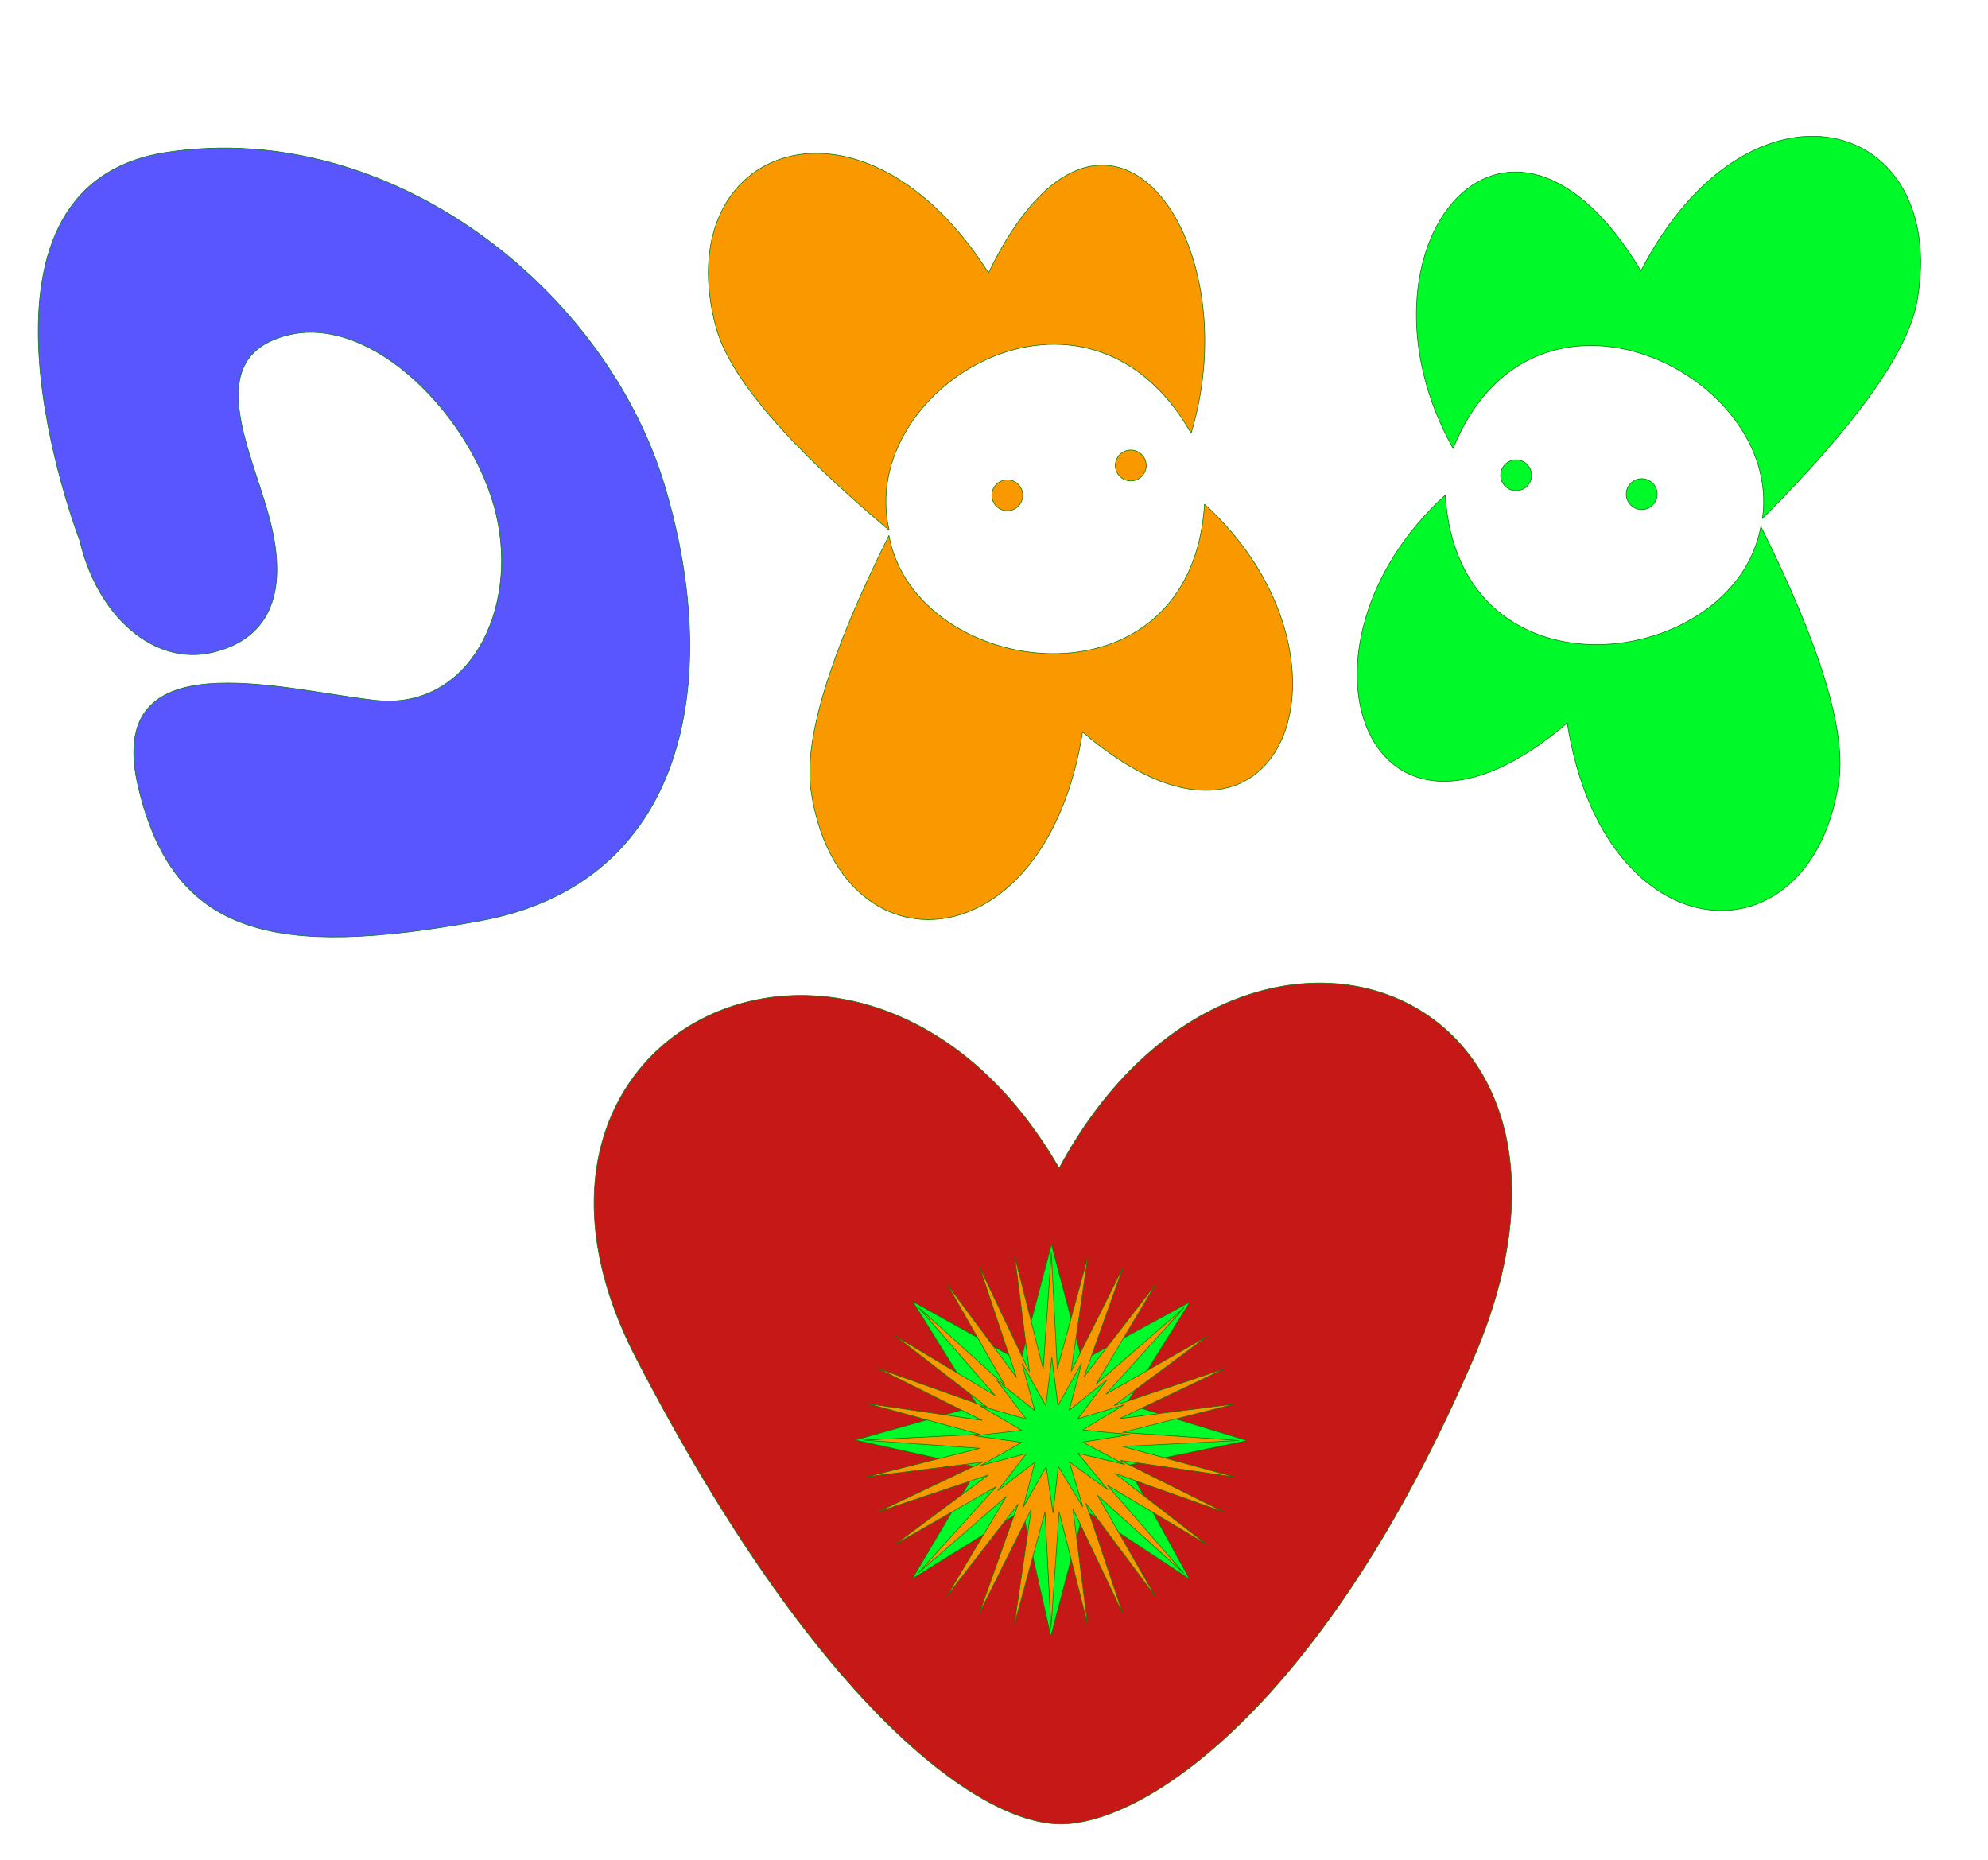
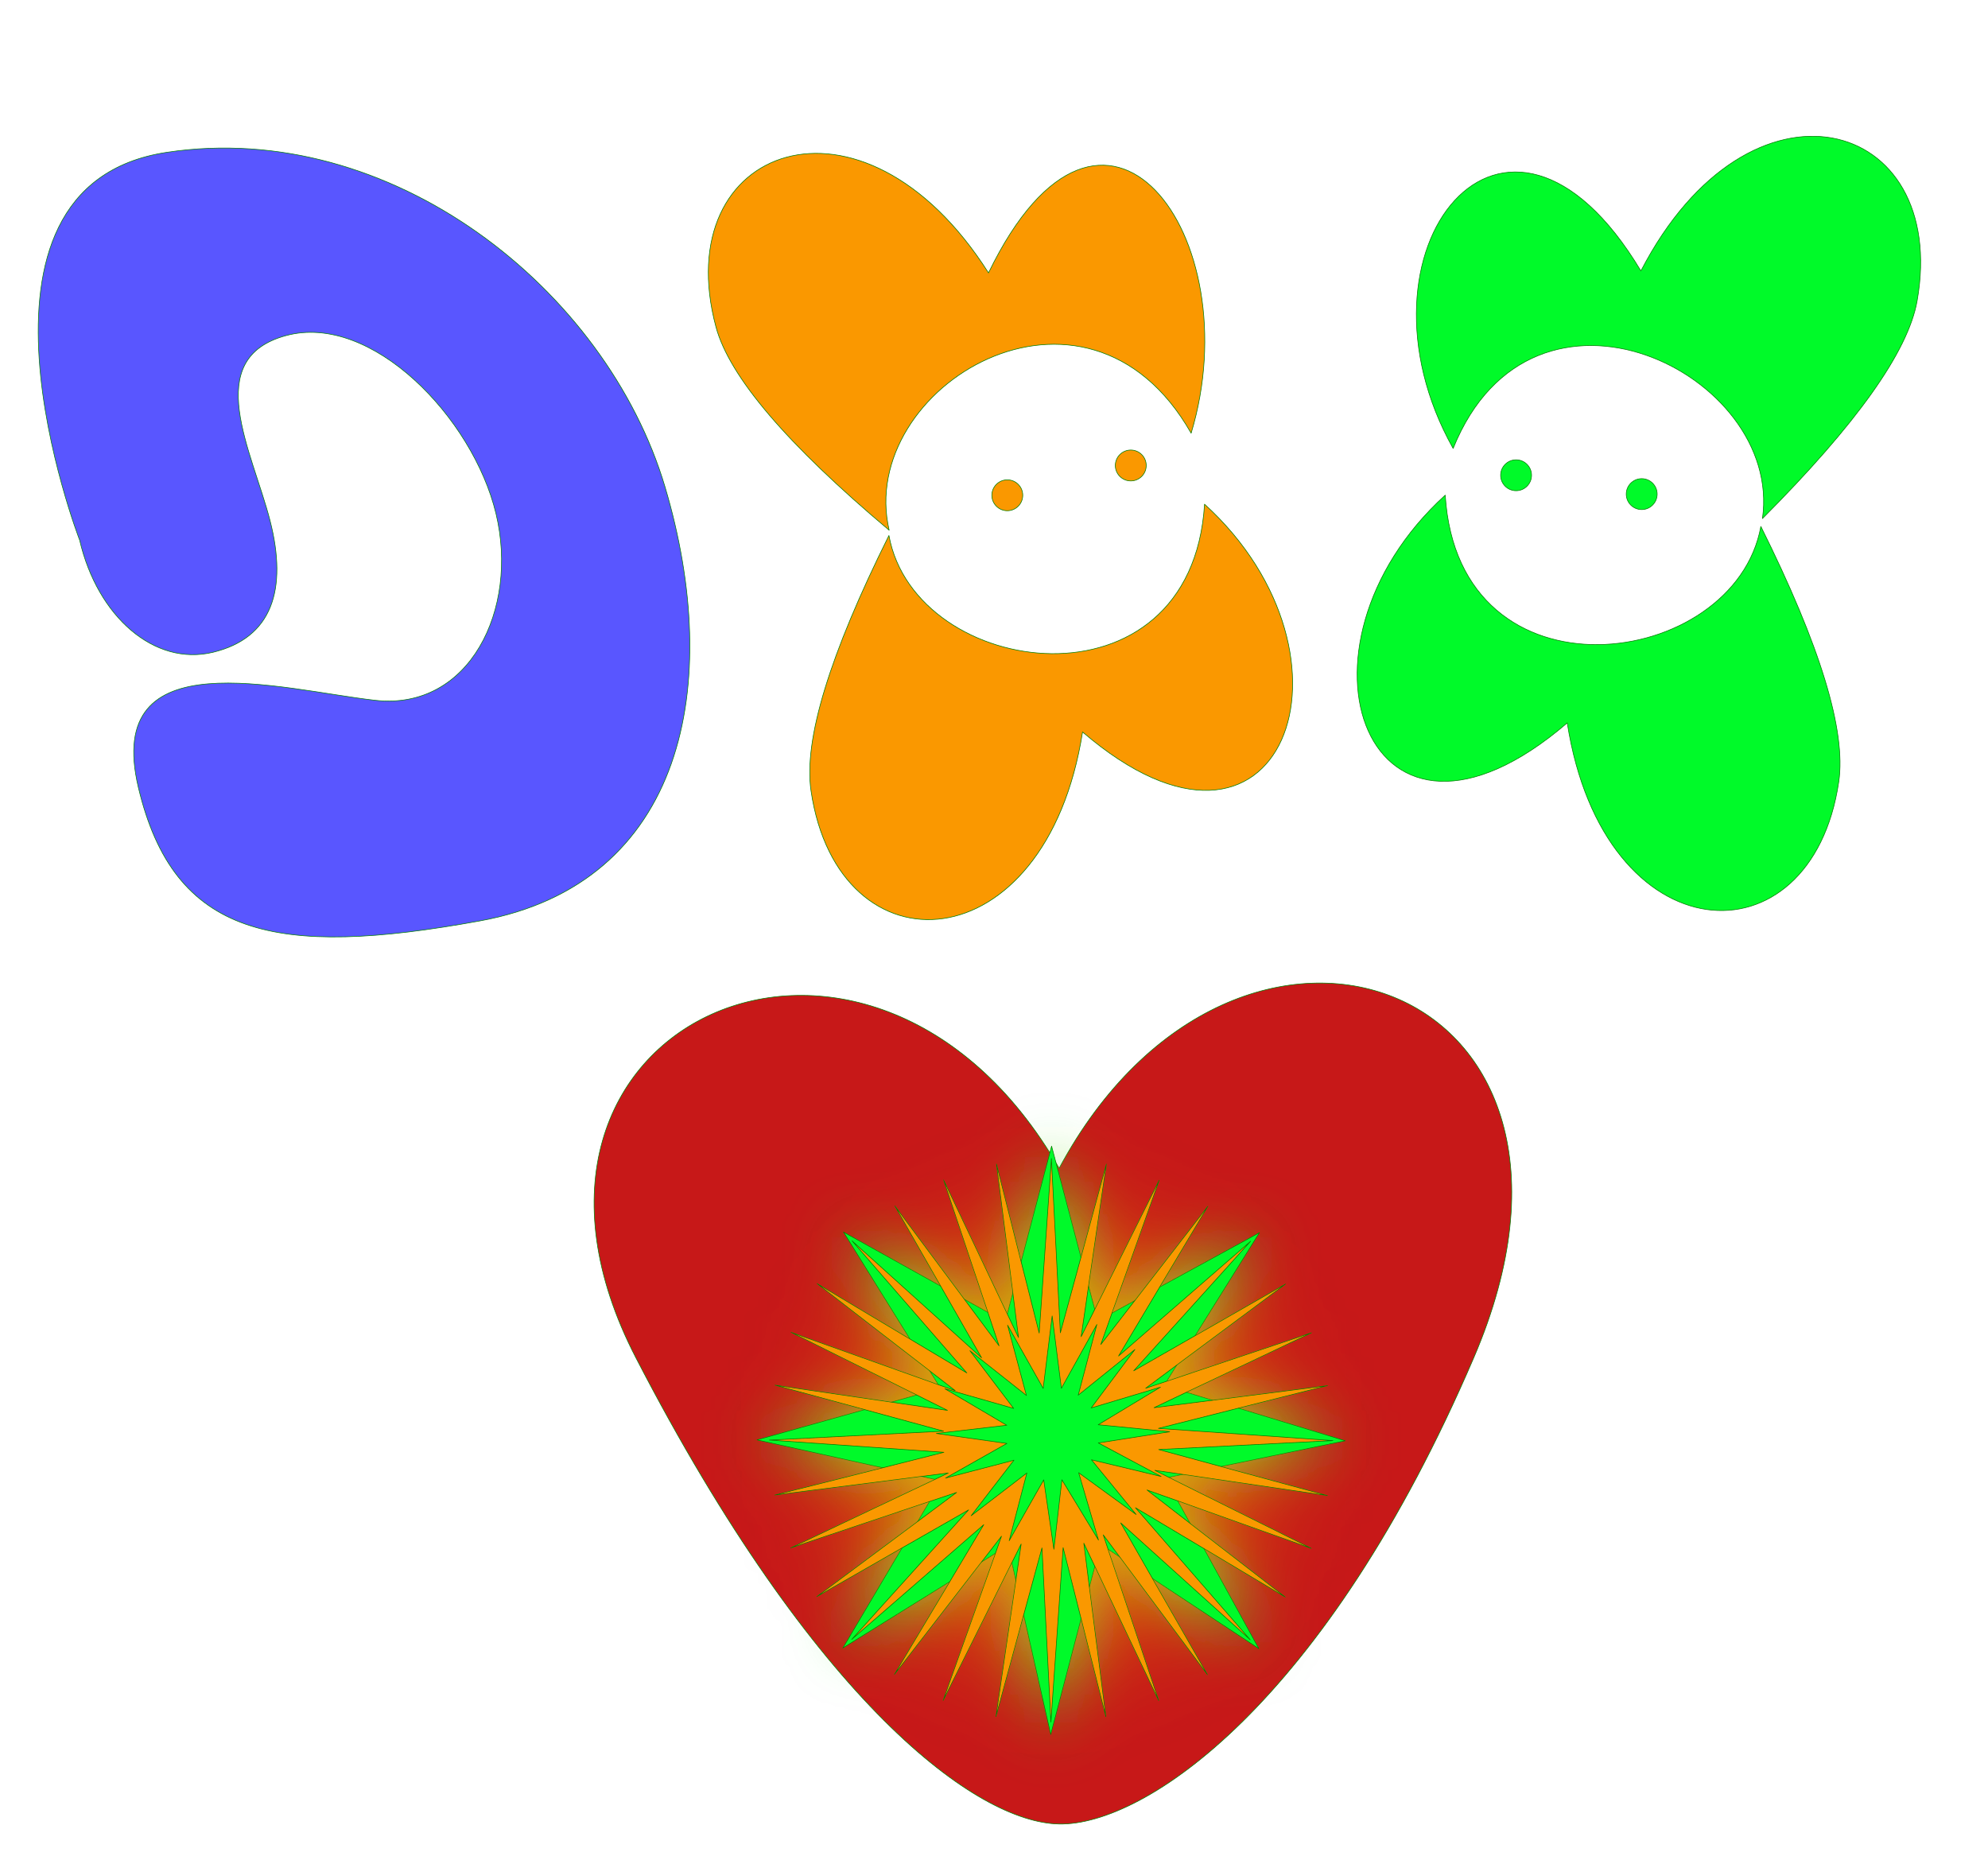
<svg xmlns="http://www.w3.org/2000/svg" width="100%" height="100%" version="1.1" style="stroke-linecap: round; stroke-linejoin: round; stroke-miterlimit: 20; " viewBox="-1864.323 -465.452 6432.756 6017.82">
-   <defs id="SvgjsDefs96449">
+   <defs id="SvgjsDefs38246">
    <locks id="locks">P-08-06a659:0,P-08-06a659:3</locks>
+     <filter id="SvgjsFilter38651" width="300%" height="300%" x="-100%" y="-100%">
+       <feColorMatrix id="SvgjsFeColorMatrix38652" type="matrix" values="1 0 0 0 0 0 1 0 0 0 0 0 1 0 0 0 0 0 1 0" result="SvgjsFeColorMatrix38652Out" in="SourceGraphic" />
+       <feGaussianBlur id="SvgjsFeGaussianBlur38653" stdDeviation="100 100" result="SvgjsFeGaussianBlur38653Out" in="SvgjsFeColorMatrix38652Out" />
+       <feBlend id="SvgjsFeBlend38654" in="SourceGraphic" in2="SvgjsFeGaussianBlur38653Out" mode="normal" result="SvgjsFeBlend38654Out" />
+     </filter>
  </defs>
  <path id="P-dd-6c5152" d="M2520.601 223.942C3045.994 -999.602 1753.957 -1459.469 1179.098 -389.643C565.727 -1454.777 -749.809 -857.466 -190.318 223.942C389.444 1344.534 912.239 1727.533 1179.098 1732.411C1456.482 1737.482 2039.921 1343.356 2520.601 223.942 " style="stroke: rgb(0, 126, 2); stroke-opacity: 1; stroke-width: 2px; fill: rgb(199, 24, 24); fill-opacity: 1;" transform="matrix(1,0,0,1,383.7537,3704.182)" />
-   <g id="G-34-5cc37a" transform="matrix(1,0,0,1,-188.2631,1262.889)">
-     <polygon id="P-ae-c7e194" points="-2534.509,-2143.677 -2186.039,-2333.575 -2391.529,-2004.283 -2001.017,-1884.995 -2388.994,-1804.615 -2187.381,-1436.97 -2528.388,-1661.635 -2635.961,-1251.948 -2728.056,-1659.099 -3083.985,-1438.312 -2871.035,-1798.493 -3269.008,-1886.892 -2873.571,-1998.161 -3082.644,-2334.916 -2734.177,-2141.141 -2634.064,-2519.938" style="stroke: rgb(0, 126, 2); stroke-opacity: 1; stroke-width: 2px; fill: rgb(0, 250, 41); fill-opacity: 1;" transform="matrix(1,0,0,1,4360.285,4818.159)" />
-     <polygon id="P-17-35c2d7" points="-1877.651,-1400.374 -1778.451,-1764.02 -1832.808,-1392.054 -1664.574,-1729.361 -1790.449,-1375.146 -1559.647,-1673.152 -1752.204,-1350.299 -1467.701,-1597.553 -1719.541,-1318.468 -1392.272,-1505.468 -1693.715,-1280.876 -1336.257,-1400.439 -1675.719,-1238.968 -1301.809,-1286.498 -1666.245,-1194.354 -1290.25,-1168.026 -1665.657,-1148.75 -1302.027,-1049.576 -1673.976,-1103.907 -1336.685,-935.7 -1690.885,-1061.549 -1392.895,-830.774 -1715.733,-1023.303 -1468.493,-738.828 -1747.564,-990.64 -1560.578,-663.399 -1785.156,-964.814 -1665.608,-607.383 -1827.063,-946.818 -1779.549,-572.937 -1871.677,-937.344 -1898.02,-561.377 -1917.281,-936.756 -2016.469,-573.153 -1962.124,-945.076 -2130.346,-607.811 -2004.483,-961.984 -2235.273,-664.02 -2042.728,-986.831 -2327.218,-739.62 -2075.391,-1018.663 -2402.647,-831.703 -2101.217,-1056.255 -2458.663,-936.735 -2119.213,-1098.162 -2493.112,-1050.674 -2128.687,-1142.776 -2504.67,-1169.147 -2129.275,-1188.38 -2492.893,-1287.596 -2120.955,-1233.223 -2458.234,-1401.473 -2104.047,-1275.582 -2402.025,-1506.4 -2079.2,-1313.827 -2326.426,-1598.345 -2047.369,-1346.49 -2234.342,-1673.774 -2009.776,-1372.316 -2129.313,-1729.79 -1967.869,-1390.312 -2015.371,-1764.238 -1923.255,-1399.786 -1896.9,-1775.797" style="stroke: rgb(0, 126, 2); stroke-opacity: 1; stroke-width: 2px; fill: rgb(250, 152, 0); fill-opacity: 1;" transform="matrix(1,0,0,1,3622.731,4100.805)" />
-     <polygon id="P-ec-bb970a" points="-2649.843,-2038.771 -2573.358,-2176.329 -2613.56,-2023.982 -2491.392,-2122.44 -2585.698,-1996.433 -2436.291,-2041.284 -2570.5,-1960.32 -2416.435,-1945.22 -2570.278,-1921.138 -2434.86,-1848.871 -2585.067,-1884.855 -2488.748,-1766.904 -2612.615,-1856.993 -2569.905,-1711.802 -2648.729,-1841.794 -2665.969,-1691.949 -2687.911,-1841.572 -2762.319,-1710.371 -2724.194,-1856.361 -2844.285,-1764.262 -2752.056,-1883.91 -2899.387,-1845.418 -2767.255,-1920.024 -2919.24,-1941.482 -2767.477,-1959.205 -2900.816,-2037.831 -2752.687,-1995.489 -2846.927,-2119.797 -2725.139,-2023.351 -2765.771,-2174.899 -2689.025,-2038.55 -2669.706,-2194.751" style="stroke: rgb(0, 126, 2); stroke-opacity: 1; stroke-width: 2px; fill: rgb(0, 250, 41); fill-opacity: 1;" transform="matrix(1,0,0,1,4397.13,4858.934)" />
+   <g id="G-34-5cc37a" transform="matrix(1,0,0,1,-1053.442,-207.5444)" filter="url(#SvgjsFilter38651)">
+     <polygon id="P-ae-c7e194" points="-2166.177,-1954.991 -1642.959,-2240.118 -1951.496,-1745.695 -1365.153,-1566.587 -1947.689,-1445.898 -1644.973,-893.89 -2156.986,-1231.218 -2318.505,-616.084 -2456.782,-1227.411 -2991.202,-895.904 -2671.462,-1436.707 -3269.008,-1569.435 -2675.269,-1736.504 -2989.188,-2242.132 -2465.973,-1951.184 -2315.656,-2519.938" style="stroke: rgb(0, 126, 2); stroke-opacity: 1; stroke-width: 2px; fill: rgb(0, 250, 41); fill-opacity: 1;" transform="matrix(1,0,0,1,4907.532,5970.66)" />
+     <polygon id="P-17-35c2d7" points="-1563.216,-1212.109 -1414.27,-1758.114 -1495.886,-1199.617 -1243.287,-1706.075 -1432.286,-1174.23 -1085.742,-1621.678 -1374.861,-1136.922 -947.688,-1508.169 -1325.819,-1089.129 -834.432,-1369.905 -1287.042,-1032.685 -750.328,-1212.206 -1260.021,-969.762 -698.604,-1041.126 -1245.797,-902.776 -681.249,-863.245 -1244.913,-834.302 -698.932,-685.395 -1257.405,-766.971 -750.971,-514.412 -1282.793,-703.371 -835.368,-356.869 -1320.101,-645.946 -948.877,-218.815 -1367.894,-596.903 -1087.14,-105.56 -1424.338,-558.127 -1244.839,-21.454 -1487.261,-531.107 -1415.919,30.267 -1554.247,-516.881 -1593.801,47.623 -1622.721,-515.998 -1771.649,29.942 -1690.051,-528.49 -1942.632,-22.096 -1753.652,-553.878 -2100.177,-106.492 -1811.076,-591.185 -2238.23,-220.003 -1860.119,-638.979 -2351.486,-358.264 -1898.896,-695.422 -2435.592,-515.967 -1925.916,-758.346 -2487.316,-687.043 -1940.141,-825.332 -2504.67,-864.927 -1941.024,-893.806 -2486.987,-1042.776 -1928.532,-961.136 -2434.948,-1213.758 -1903.145,-1024.736 -2350.552,-1371.304 -1865.837,-1082.161 -2237.042,-1509.358 -1818.044,-1131.204 -2098.78,-1622.612 -1761.6,-1169.981 -1941.08,-1706.718 -1698.677,-1197.001 -1770,-1758.442 -1631.691,-1211.226 -1592.118,-1775.797" style="stroke: rgb(0, 126, 2); stroke-opacity: 1; stroke-width: 2px; fill: rgb(250, 152, 0); fill-opacity: 1;" transform="matrix(1,0,0,1,4183.41,5266.738)" />
+     <polygon id="P-ec-bb970a" points="-2514.748,-1960.551 -2399.907,-2167.091 -2460.269,-1938.346 -2276.837,-2086.177 -2418.435,-1896.982 -2194.104,-1964.323 -2395.615,-1842.758 -2164.291,-1820.086 -2395.282,-1783.928 -2191.956,-1675.421 -2417.487,-1729.45 -2272.867,-1552.349 -2458.851,-1687.615 -2394.723,-1469.615 -2513.075,-1664.795 -2538.961,-1439.806 -2571.905,-1664.462 -2683.627,-1467.466 -2626.384,-1686.668 -2806.697,-1548.382 -2668.218,-1728.031 -2889.431,-1670.235 -2691.038,-1782.255 -2919.24,-1814.474 -2691.371,-1841.085 -2891.577,-1959.14 -2669.165,-1895.564 -2810.664,-2082.21 -2627.802,-1937.398 -2688.809,-2164.944 -2573.578,-1960.219 -2544.572,-2194.751" style="stroke: rgb(0, 126, 2); stroke-opacity: 1; stroke-width: 2px; fill: rgb(0, 250, 41); fill-opacity: 1;" transform="matrix(1,0,0,1,5138.251,6194.95)" />
  </g>
  <g id="G-02-7a681c" transform="matrix(1,0,0,1,60.0896,110.9642)">
    <path id="P-10-7048cd" d="M1973.069 -453.516C2078.797 -1050.556 1431.159 -1230.396 1079.352 -550.689C641.209 -1282.277 112.406 -618.12 471.77 23.677C729.815 -615.337 1539.672 -219.183 1472.691 250.521Q1929.552 -207.783 1973.069 -453.516 " style="stroke: rgb(0, 126, 2); stroke-opacity: 1; stroke-width: 2px; fill: rgb(0, 250, 41); fill-opacity: 1;" transform="matrix(1,0,0,1,2305.838,850.8907)" />
    <circle id="C-fe-6f5f28" r="50" cx="0" cy="0" style="stroke: rgb(0, 126, 2); stroke-opacity: 1; stroke-width: 2px; fill: rgb(0, 250, 41); fill-opacity: 1;" transform="matrix(1,0,0,1,2981.328,961.4176)" />
    <circle id="C-49-e75eca" r="50" cx="0" cy="0" style="stroke: rgb(0, 126, 2); stroke-opacity: 1; stroke-width: 2px; fill: rgb(0, 250, 41); fill-opacity: 1;" transform="matrix(1,0,0,1,3387.795,1022.387)" />
    <path id="P-34-9487b7" d="M1996.35 25.596C1907.859 625.433 1236.585 591.25 1117.766 -164.826C470.764 390.673 179.114 -406.621 722.985 -901.848C765.721 -214.026 1659.293 -333.761 1744.277 -800.543Q2032.772 -221.289 1996.35 25.596 " style="stroke: rgb(0, 126, 2); stroke-opacity: 1; stroke-width: 2px; fill: rgb(0, 250, 41); fill-opacity: 1;" transform="matrix(1,0,0,1,2029.073,1927.584)" />
  </g>
  <g id="G-76-b19e78">
    <path id="P-a0-be930a" d="M357.095 -383.6C199.329 -969.044 828.665 -1205.08 1238.821 -558.905C1611.004 -1326.154 2086.89 -677.921 1894.509 -40.132C1553.783 -639.158 809.401 -188.244 917.385 273.76Q422.03 -142.639 357.095 -383.6 " style="stroke: rgb(0, 126, 2); stroke-opacity: 1; stroke-width: 2px; fill: rgb(250, 152, 0); fill-opacity: 1;" transform="matrix(1,0,0,1,95.42911,976.4296)" />
    <circle id="C-89-84bf2c" r="50" cx="0" cy="0" style="stroke: rgb(0, 126, 2); stroke-opacity: 1; stroke-width: 2px; fill: rgb(250, 152, 0); fill-opacity: 1;" transform="matrix(1,0,0,1,1794.632,1040.706)" />
    <circle id="C-98-f6c926" r="50" cx="0" cy="0" style="stroke: rgb(0, 126, 2); stroke-opacity: 1; stroke-width: 2px; fill: rgb(250, 152, 0); fill-opacity: 1;" transform="matrix(1,0,0,1,1395.093,1137.147)" />
    <path id="P-da-17e20e" d="M442.111 25.596C530.603 625.433 1201.877 591.25 1320.696 -164.826C1967.698 390.673 2259.348 -406.621 1715.476 -901.848C1672.74 -214.026 779.168 -333.761 694.184 -800.543Q405.69 -221.289 442.111 25.596 " style="stroke: rgb(0, 126, 2); stroke-opacity: 1; stroke-width: 2px; fill: rgb(250, 152, 0); fill-opacity: 1;" transform="matrix(1,0,0,1,317.8861,2067.846)" />
  </g>
  <path id="P-7f-a4f347" d="M-3477.576 1717.177S-3920.843 571.59 -3195.496 462.213S-1773.587 905.48 -1583.615 1544.476S-1520.291 2828.224 -2182.314 2949.115S-3172.469 3000.925 -3287.604 2517.361S-2827.066 2200.742 -2521.96 2235.282S-2055.666 1941.689 -2130.503 1630.826S-2533.474 980.317 -2809.796 1055.155S-2919.174 1429.341 -2861.607 1653.853S-2855.85 2033.797 -3045.822 2079.85S-3420.008 1964.716 -3477.576 1717.177 " style="stroke: rgb(0, 126, 2); stroke-opacity: 1; stroke-width: 2px; fill: rgb(89, 86, 255); fill-opacity: 1;" transform="matrix(1,0,0,1,1871.047,-434.7802)" />
</svg>
